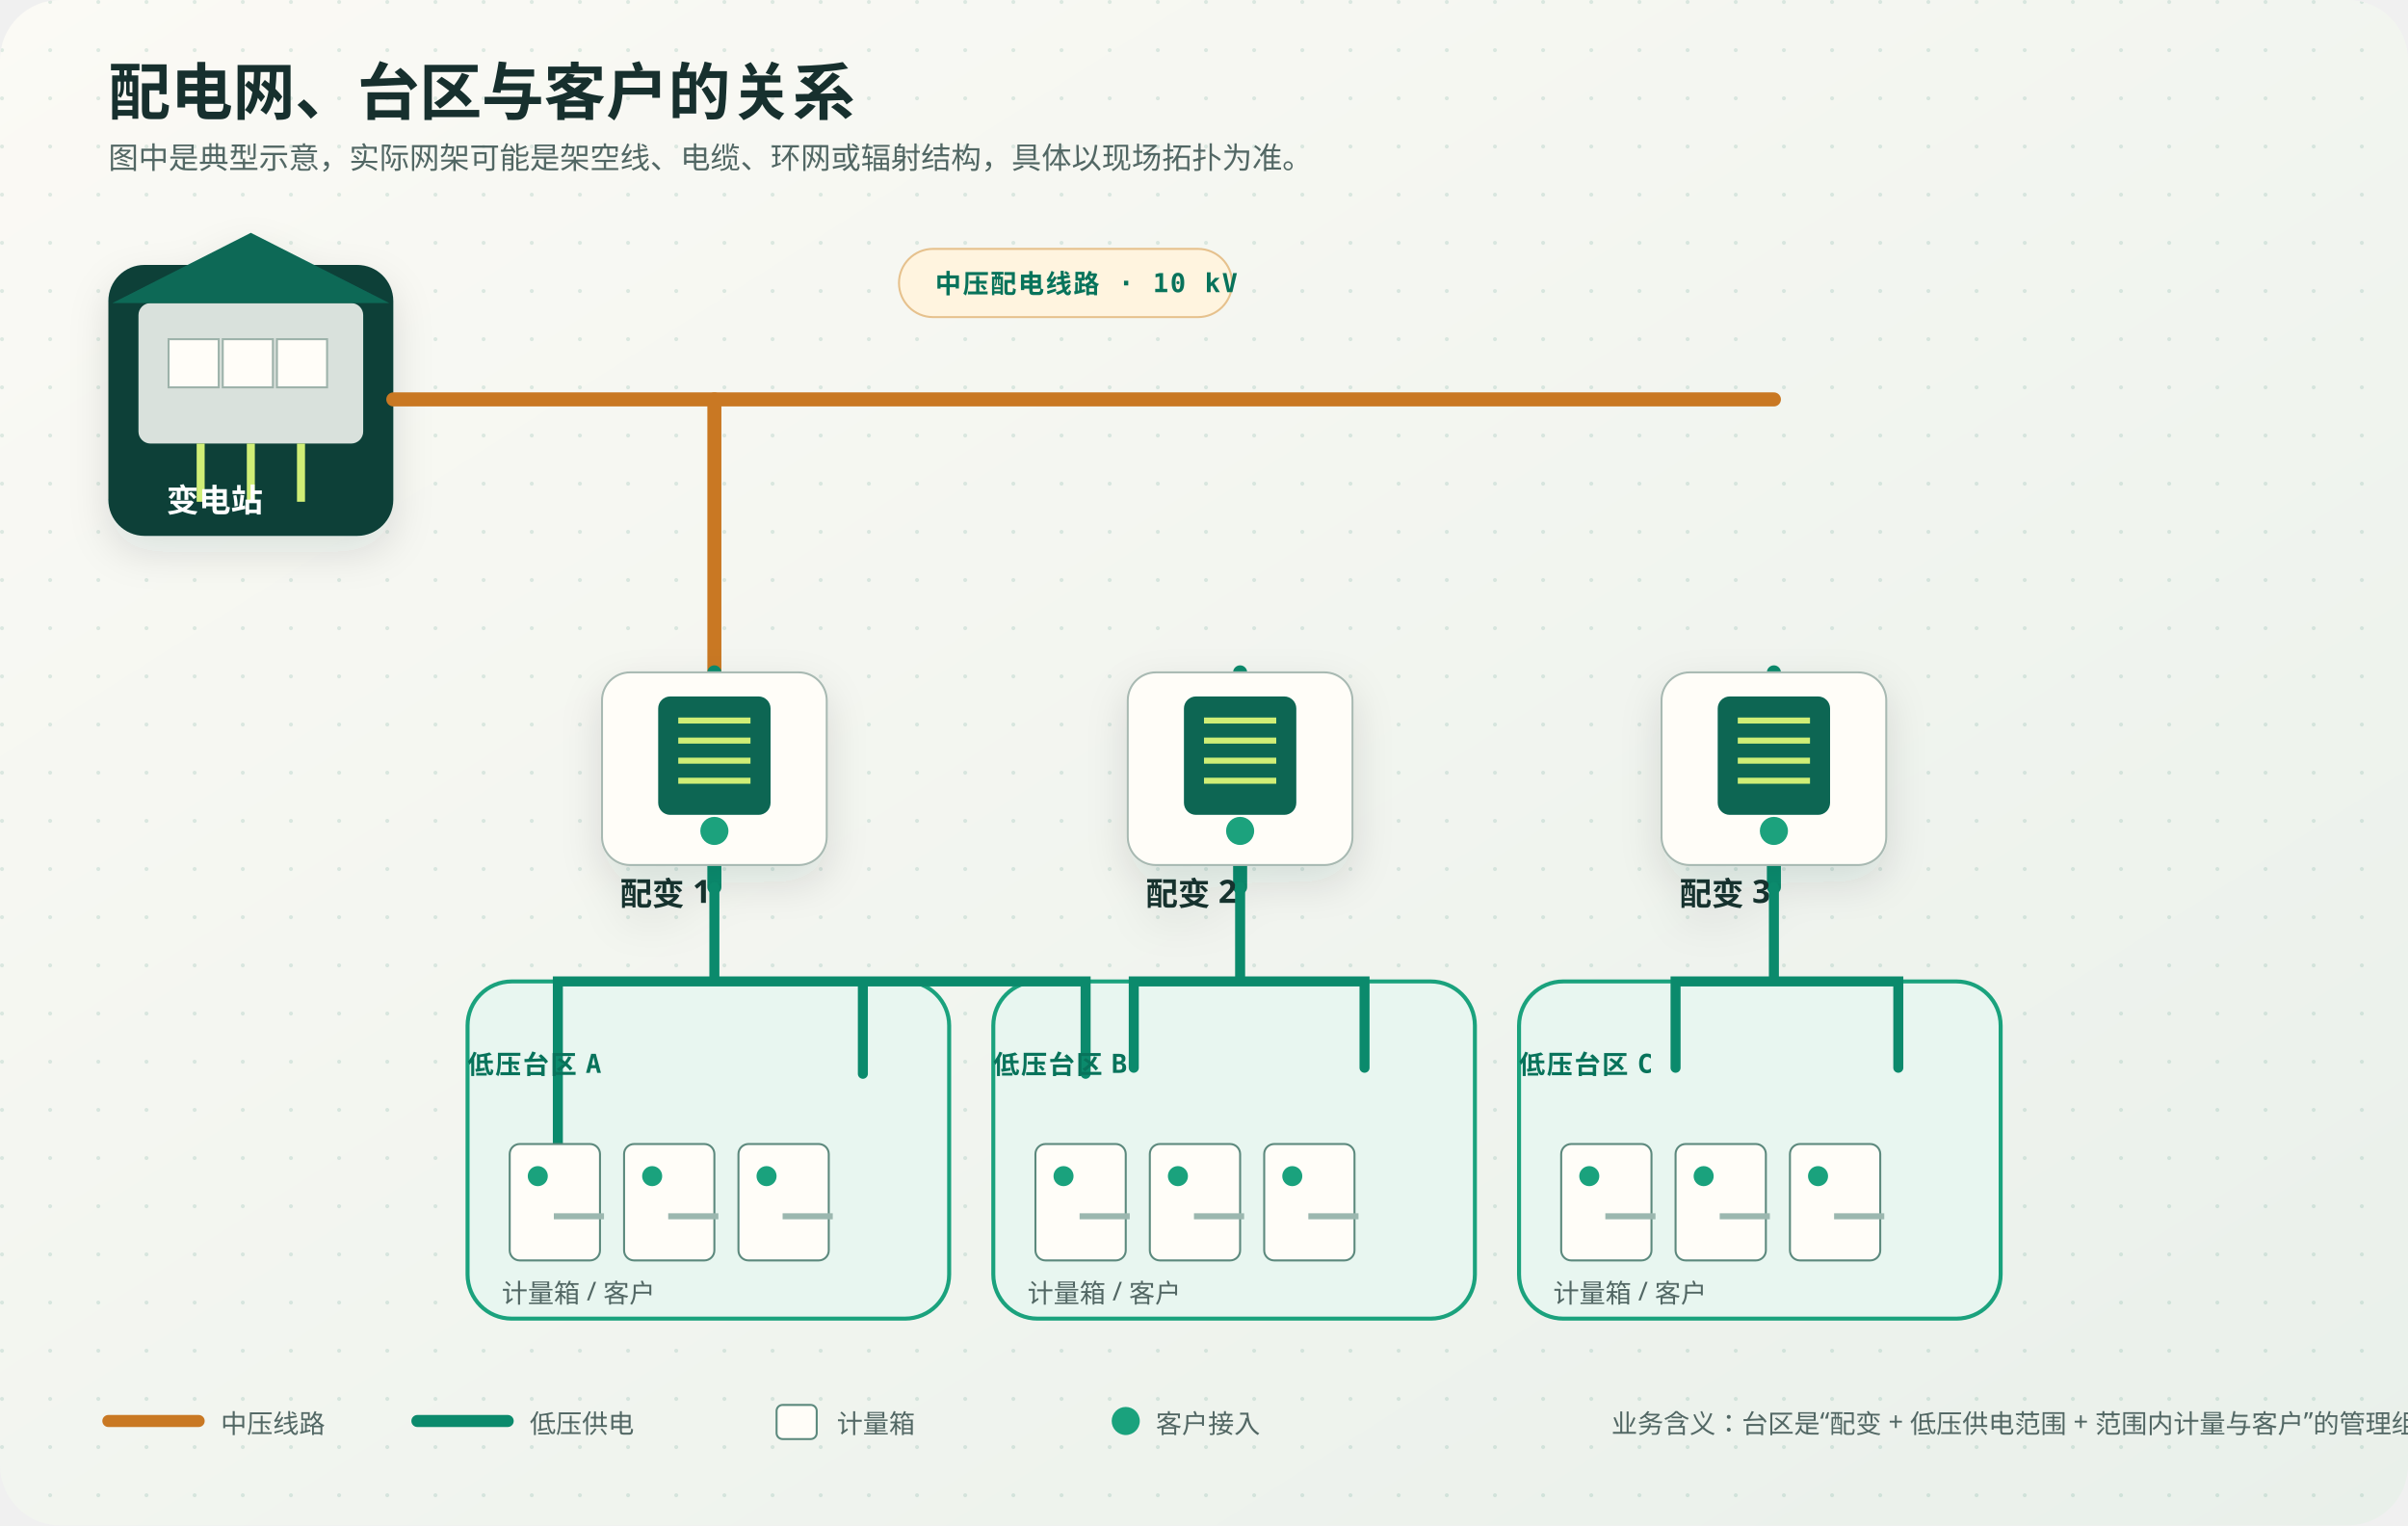
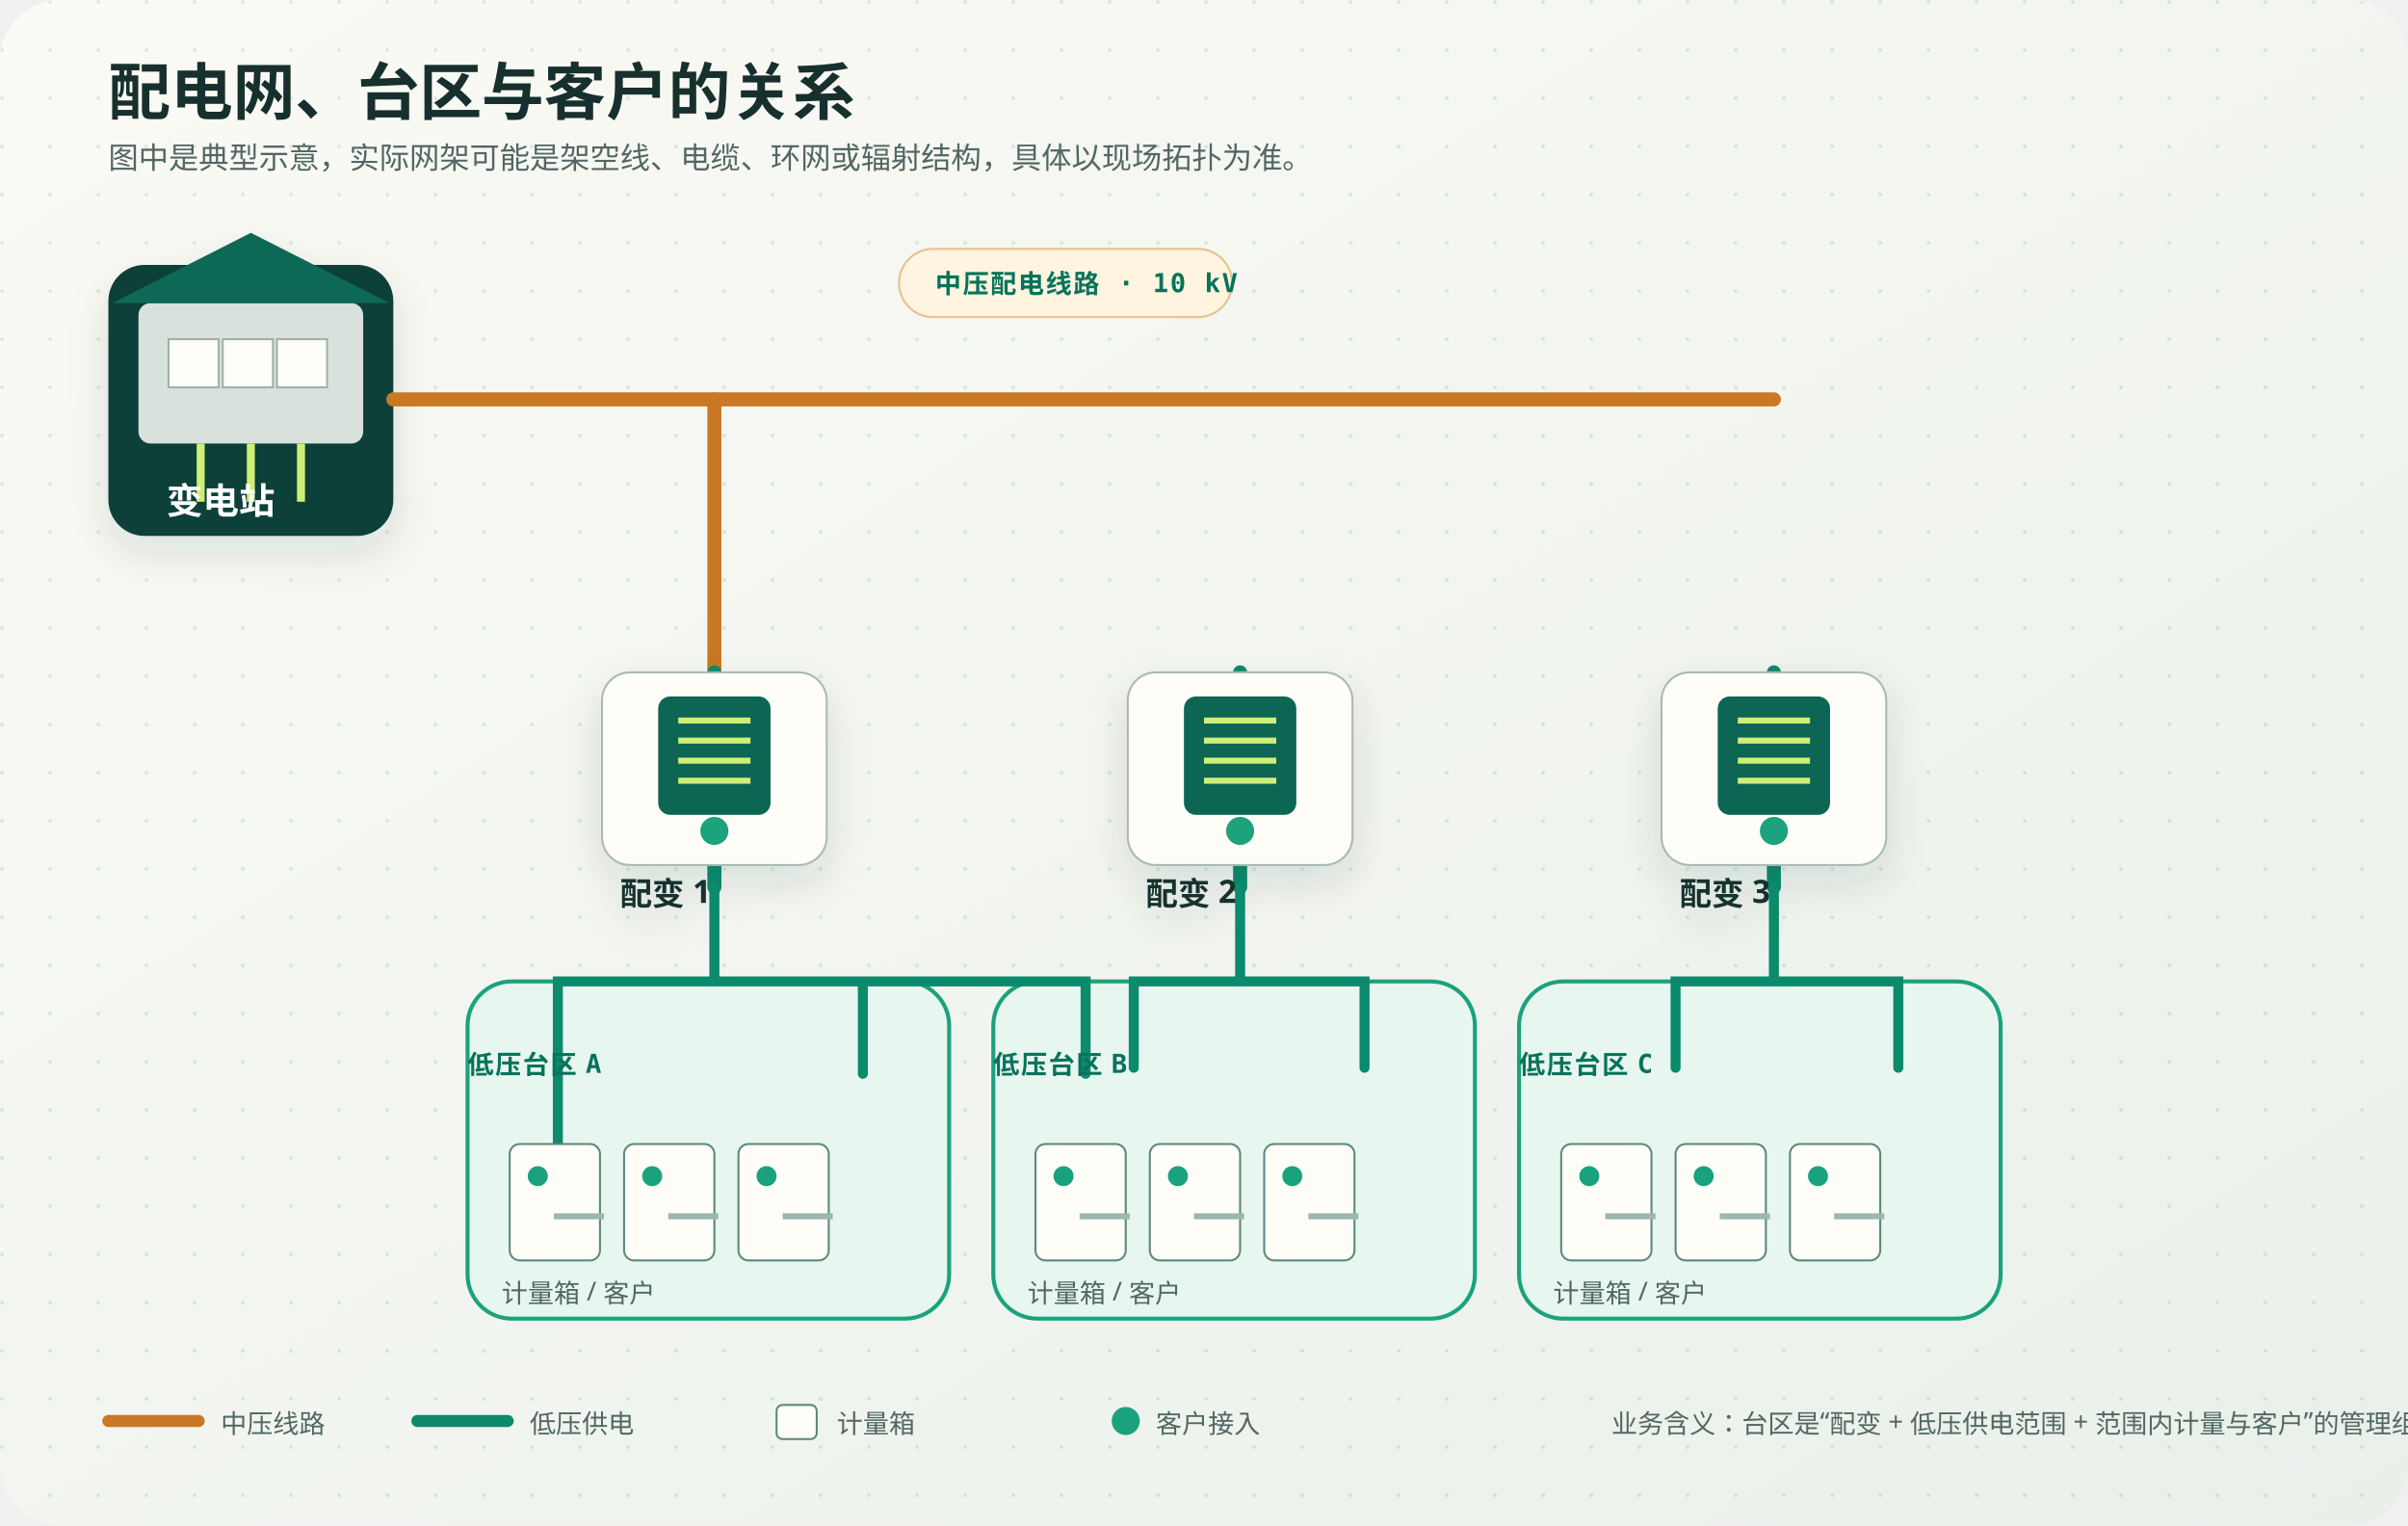
<svg xmlns="http://www.w3.org/2000/svg" width="1200" height="760" viewBox="0 0 1200 760" role="img" aria-labelledby="title desc">
  <defs>
    <linearGradient id="paper" x1="0" y1="0" x2="1" y2="1">
      <stop stop-color="#fbfaf5" />
      <stop offset="1" stop-color="#e9f0ea" />
    </linearGradient>
    <pattern id="dots" width="24" height="24" patternUnits="userSpaceOnUse">
      <circle cx="1" cy="1" r="1" fill="#0b6d58" opacity=".12" />
    </pattern>
    <filter id="softShadow" x="-30%" y="-30%" width="160%" height="160%">
      <feDropShadow dx="0" dy="8" stdDeviation="10" flood-color="#163b34" flood-opacity=".12" />
    </filter>
    <style>
      .h{font:700 31px "PingFang SC","Microsoft YaHei",sans-serif;fill:#17302e}
      .s{font:400 15px "PingFang SC","Microsoft YaHei",sans-serif;fill:#526764}
      .lbl{font:700 16px "PingFang SC","Microsoft YaHei",sans-serif;fill:#17302e}
      .sm{font:400 13px "PingFang SC","Microsoft YaHei",sans-serif;fill:#526764}
      .zone{font:700 13px "SFMono-Regular","Microsoft YaHei",monospace;fill:#08735b;letter-spacing:.06em}
    </style>
  </defs>
  <rect width="1200" height="760" rx="30" fill="url(#paper)" />
  <rect width="1200" height="760" rx="30" fill="url(#dots)" />
  <text x="54" y="57" class="h">配电网、台区与客户的关系</text>
  <text x="54" y="84" class="s">图中是典型示意，实际网架可能是架空线、电缆、环网或辐射结构，具体以现场拓扑为准。</text>
  <g filter="url(#softShadow)">
    <rect x="54" y="132" width="142" height="135" rx="18" fill="#073f37" />
    <rect x="69" y="151" width="112" height="70" rx="6" fill="#d9e1dc" />
    <path d="M56 151l69-35 69 35" fill="#0d6957" />
    <path d="M84 169h25v24H84zM111 169h25v24h-25zM138 169h25v24h-25z" fill="#fffdf8" stroke="#9db2aa" />
    <path d="M100 221v29M125 221v29M150 221v29" stroke="#d0ee76" stroke-width="4" />
-     <text x="83" y="255" class="lbl" style="fill:#fff">变电站</text>
+     <text x="83" y="256" class="lbl" style="fill:#fff;font-size:18px">变电站</text>
  </g>
  <path d="M196 199H356" stroke="#c97823" stroke-width="7" stroke-linecap="round" />
  <path d="M356 199v136M356 199h262M618 199h266" stroke="#c97823" stroke-width="7" stroke-linecap="round" />
  <path d="M356 335v107M618 335v107M884 335v107" stroke="#0b8a6c" stroke-width="7" stroke-linecap="round" />
  <g>
    <rect x="448" y="124" width="166" height="34" rx="17" fill="#fff4df" stroke="#e6c18d" />
    <text x="466" y="146" class="zone">中压配电线路 · 10 kV</text>
  </g>
  <g filter="url(#softShadow)">
    <rect x="300" y="335" width="112" height="96" rx="14" fill="#fffdf8" stroke="#a8b9b2" />
    <rect x="328" y="347" width="56" height="59" rx="6" fill="#0a6653" />
    <path d="M338 359h36M338 369h36M338 379h36M338 389h36" stroke="#d0ee76" stroke-width="3" />
    <circle cx="356" cy="414" r="7" fill="#1aa27d" />
    <text x="309" y="451" class="lbl">配变 1</text>
    <rect x="562" y="335" width="112" height="96" rx="14" fill="#fffdf8" stroke="#a8b9b2" />
    <rect x="590" y="347" width="56" height="59" rx="6" fill="#0a6653" />
    <path d="M600 359h36M600 369h36M600 379h36M600 389h36" stroke="#d0ee76" stroke-width="3" />
    <circle cx="618" cy="414" r="7" fill="#1aa27d" />
    <text x="571" y="451" class="lbl">配变 2</text>
    <rect x="828" y="335" width="112" height="96" rx="14" fill="#fffdf8" stroke="#a8b9b2" />
    <rect x="856" y="347" width="56" height="59" rx="6" fill="#0a6653" />
    <path d="M866 359h36M866 369h36M866 379h36M866 389h36" stroke="#d0ee76" stroke-width="3" />
    <circle cx="884" cy="414" r="7" fill="#1aa27d" />
    <text x="837" y="451" class="lbl">配变 3</text>
  </g>
  <g fill="#e8f6f0" stroke="#1aa27d" stroke-width="2">
    <rect x="233" y="489" width="240" height="168" rx="22" />
    <rect x="495" y="489" width="240" height="168" rx="22" />
    <rect x="757" y="489" width="240" height="168" rx="22" />
  </g>
  <g fill="none" stroke="#0b8a6c" stroke-width="5" stroke-linecap="round">
    <path d="M356 442v47H278v82M356 489h74v46M356 489h185v46M618 442v47H565v43M618 489h62v43M884 442v47H835v43M884 489h62v43" />
  </g>
  <g fill="#fffdf8" stroke="#5c897d">
    <rect x="254" y="570" width="45" height="58" rx="5" />
    <rect x="311" y="570" width="45" height="58" rx="5" />
    <rect x="368" y="570" width="45" height="58" rx="5" />
    <rect x="516" y="570" width="45" height="58" rx="5" />
    <rect x="573" y="570" width="45" height="58" rx="5" />
    <rect x="630" y="570" width="45" height="58" rx="5" />
    <rect x="778" y="570" width="45" height="58" rx="5" />
    <rect x="835" y="570" width="45" height="58" rx="5" />
    <rect x="892" y="570" width="45" height="58" rx="5" />
  </g>
  <g fill="#1aa27d">
    <circle cx="268" cy="586" r="5" />
    <circle cx="325" cy="586" r="5" />
    <circle cx="382" cy="586" r="5" />
    <circle cx="530" cy="586" r="5" />
    <circle cx="587" cy="586" r="5" />
    <circle cx="644" cy="586" r="5" />
    <circle cx="792" cy="586" r="5" />
    <circle cx="849" cy="586" r="5" />
    <circle cx="906" cy="586" r="5" />
  </g>
  <path d="M276 606h25M333 606h25M390 606h25M538 606h25M595 606h25M652 606h25M800 606h25M857 606h25M914 606h25" stroke="#9bb7af" stroke-width="3" />
  <text x="233" y="535" class="zone">低压台区 A</text>
  <text x="495" y="535" class="zone">低压台区 B</text>
  <text x="757" y="535" class="zone">低压台区 C</text>
  <text x="250" y="649" class="sm">计量箱 / 客户</text>
  <text x="512" y="649" class="sm">计量箱 / 客户</text>
  <text x="774" y="649" class="sm">计量箱 / 客户</text>
  <g transform="translate(54 700)">
    <path d="M0 8h45" stroke="#c97823" stroke-width="6" stroke-linecap="round" />
    <text x="56" y="14" class="sm">中压线路</text>
    <path d="M154 8h45" stroke="#0b8a6c" stroke-width="6" stroke-linecap="round" />
    <text x="210" y="14" class="sm">低压供电</text>
    <rect x="333" y="0" width="20" height="17" rx="3" fill="#fffdf8" stroke="#5c897d" />
    <text x="363" y="14" class="sm">计量箱</text>
    <circle cx="507" cy="8" r="7" fill="#1aa27d" />
    <text x="522" y="14" class="sm">客户接入</text>
    <text x="749" y="14" class="sm">业务含义：台区是“配变 + 低压供电范围 + 范围内计量与客户”的管理组合</text>
  </g>
</svg>
